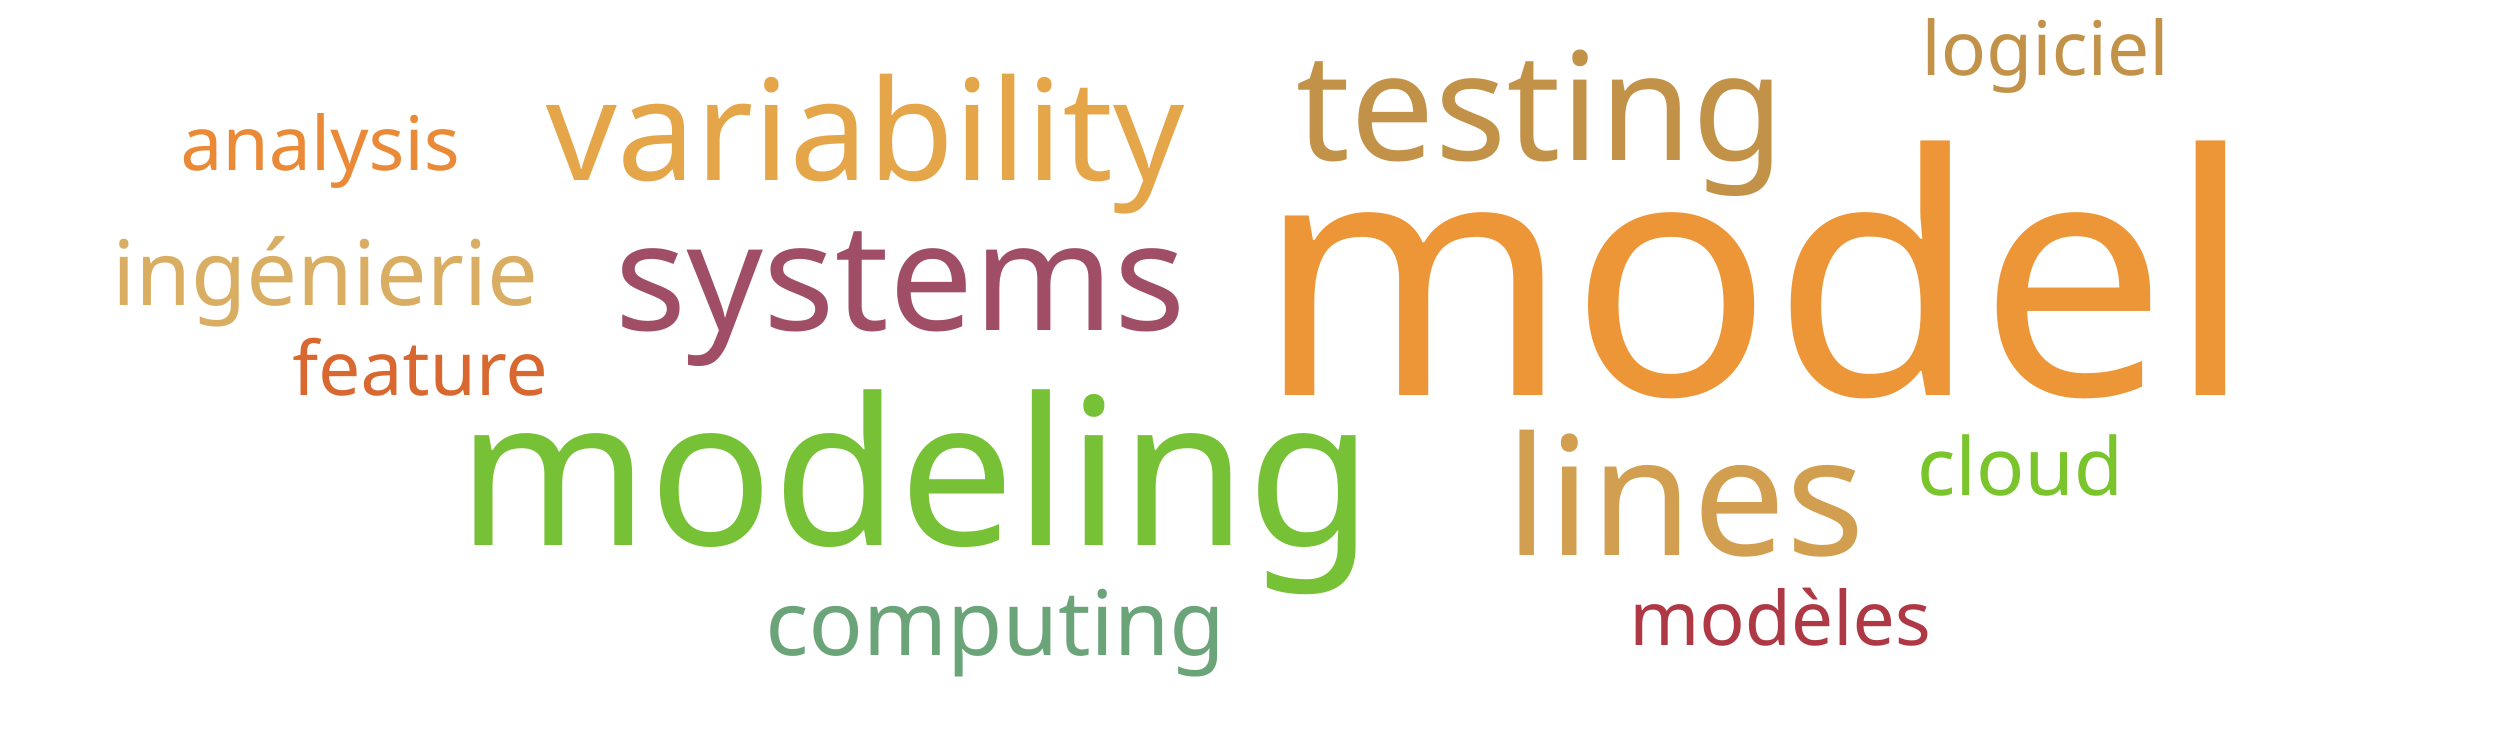
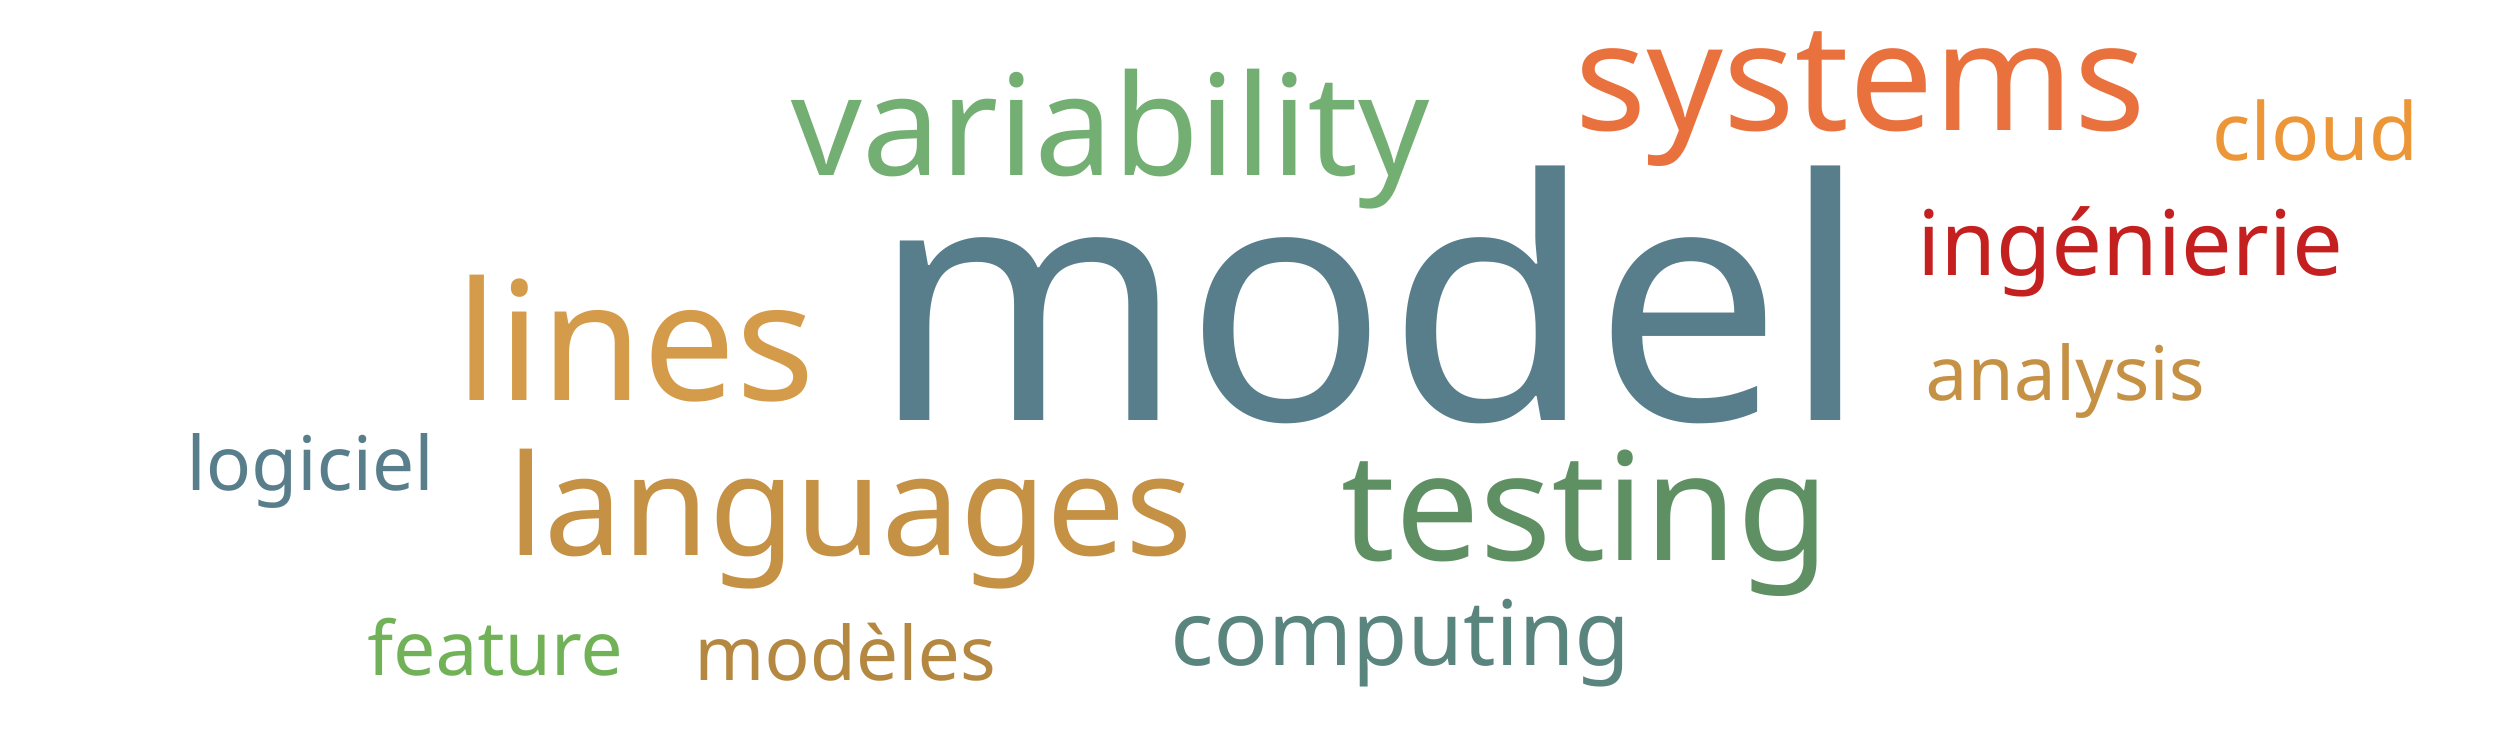
<svg xmlns="http://www.w3.org/2000/svg" width="500" height="150">
  <g transform="translate(250, 75)">
-     <text text-anchor="middle" style="font-family: Impact; font-size: 67px; fill: #ec9637" transform="translate(101,4)rotate(0)">model</text>
-     <text text-anchor="middle" style="font-family: Impact; font-size: 41px; fill: #76c135" transform="translate(-67,34)rotate(0)">modeling</text>
-     <text text-anchor="middle" style="font-family: Impact; font-size: 33px; fill: #d19f4f" transform="translate(87,36)rotate(0)">lines</text>
-     <text text-anchor="middle" style="font-family: Impact; font-size: 30px; fill: #c39249" transform="translate(58,-43)rotate(0)">testing</text>
-     <text text-anchor="middle" style="font-family: Impact; font-size: 30px; fill: #9f4e66" transform="translate(-70,-9)rotate(0)">systems</text>
-     <text text-anchor="middle" style="font-family: Impact; font-size: 28px; fill: #e5a549" transform="translate(-77,-39)rotate(0)">variability</text>
-     <text text-anchor="middle" style="font-family: Impact; font-size: 18px; fill: #d9ae63" transform="translate(-185,-14)rotate(0)">ingénierie</text>
-     <text text-anchor="middle" style="font-family: Impact; font-size: 18px; fill: #6ca47a" transform="translate(-51,56)rotate(0)">computing</text>
-     <text text-anchor="middle" style="font-family: Impact; font-size: 16px; fill: #7ac52c" transform="translate(154,24)rotate(0)">cloud</text>
-     <text text-anchor="middle" style="font-family: Impact; font-size: 15px; fill: #af3845" transform="translate(106,54)rotate(0)">modèles</text>
-     <text text-anchor="middle" style="font-family: Impact; font-size: 15px; fill: #c39249" transform="translate(159,-60)rotate(0)">logiciel</text>
-     <text text-anchor="middle" style="font-family: Impact; font-size: 15px; fill: #d8682f" transform="translate(-166,4)rotate(0)">feature</text>
-     <text text-anchor="middle" style="font-family: Impact; font-size: 15px; fill: #ea8a37" transform="translate(-186,-41)rotate(0)">analysis</text>
+     <text text-anchor="middle" style="font-family: Impact; font-size: 67px; fill: #587e8c" transform="translate(24,9)rotate(0)">model</text>
+     <text text-anchor="middle" style="font-family: Impact; font-size: 33px; fill: #d49c4a" transform="translate(-123,5)rotate(0)">lines</text>
+     <text text-anchor="middle" style="font-family: Impact; font-size: 30px; fill: #5e9063" transform="translate(67,37)rotate(0)">testing</text>
+     <text text-anchor="middle" style="font-family: Impact; font-size: 30px; fill: #e9713e" transform="translate(122,-49)rotate(0)">systems</text>
+     <text text-anchor="middle" style="font-family: Impact; font-size: 28px; fill: #73ae72" transform="translate(-28,-40)rotate(0)">variability</text>
+     <text text-anchor="middle" style="font-family: Impact; font-size: 28px; fill: #c59145" transform="translate(-80,36)rotate(0)">languages</text>
+     <text text-anchor="middle" style="font-family: Impact; font-size: 18px; fill: #c42020" transform="translate(176,-20)rotate(0)">ingénierie</text>
+     <text text-anchor="middle" style="font-family: Impact; font-size: 18px; fill: #5a847e" transform="translate(30,58)rotate(0)">computing</text>
+     <text text-anchor="middle" style="font-family: Impact; font-size: 16px; fill: #ec9637" transform="translate(213,-43)rotate(0)">cloud</text>
+     <text text-anchor="middle" style="font-family: Impact; font-size: 15px; fill: #b58842" transform="translate(-81,61)rotate(0)">modèles</text>
+     <text text-anchor="middle" style="font-family: Impact; font-size: 15px; fill: #587e8c" transform="translate(-188,23)rotate(0)">logiciel</text>
+     <text text-anchor="middle" style="font-family: Impact; font-size: 15px; fill: #71b258" transform="translate(-151,60)rotate(0)">feature</text>
+     <text text-anchor="middle" style="font-family: Impact; font-size: 15px; fill: #c59145" transform="translate(163,5)rotate(0)">analysis</text>
  </g>
</svg>
